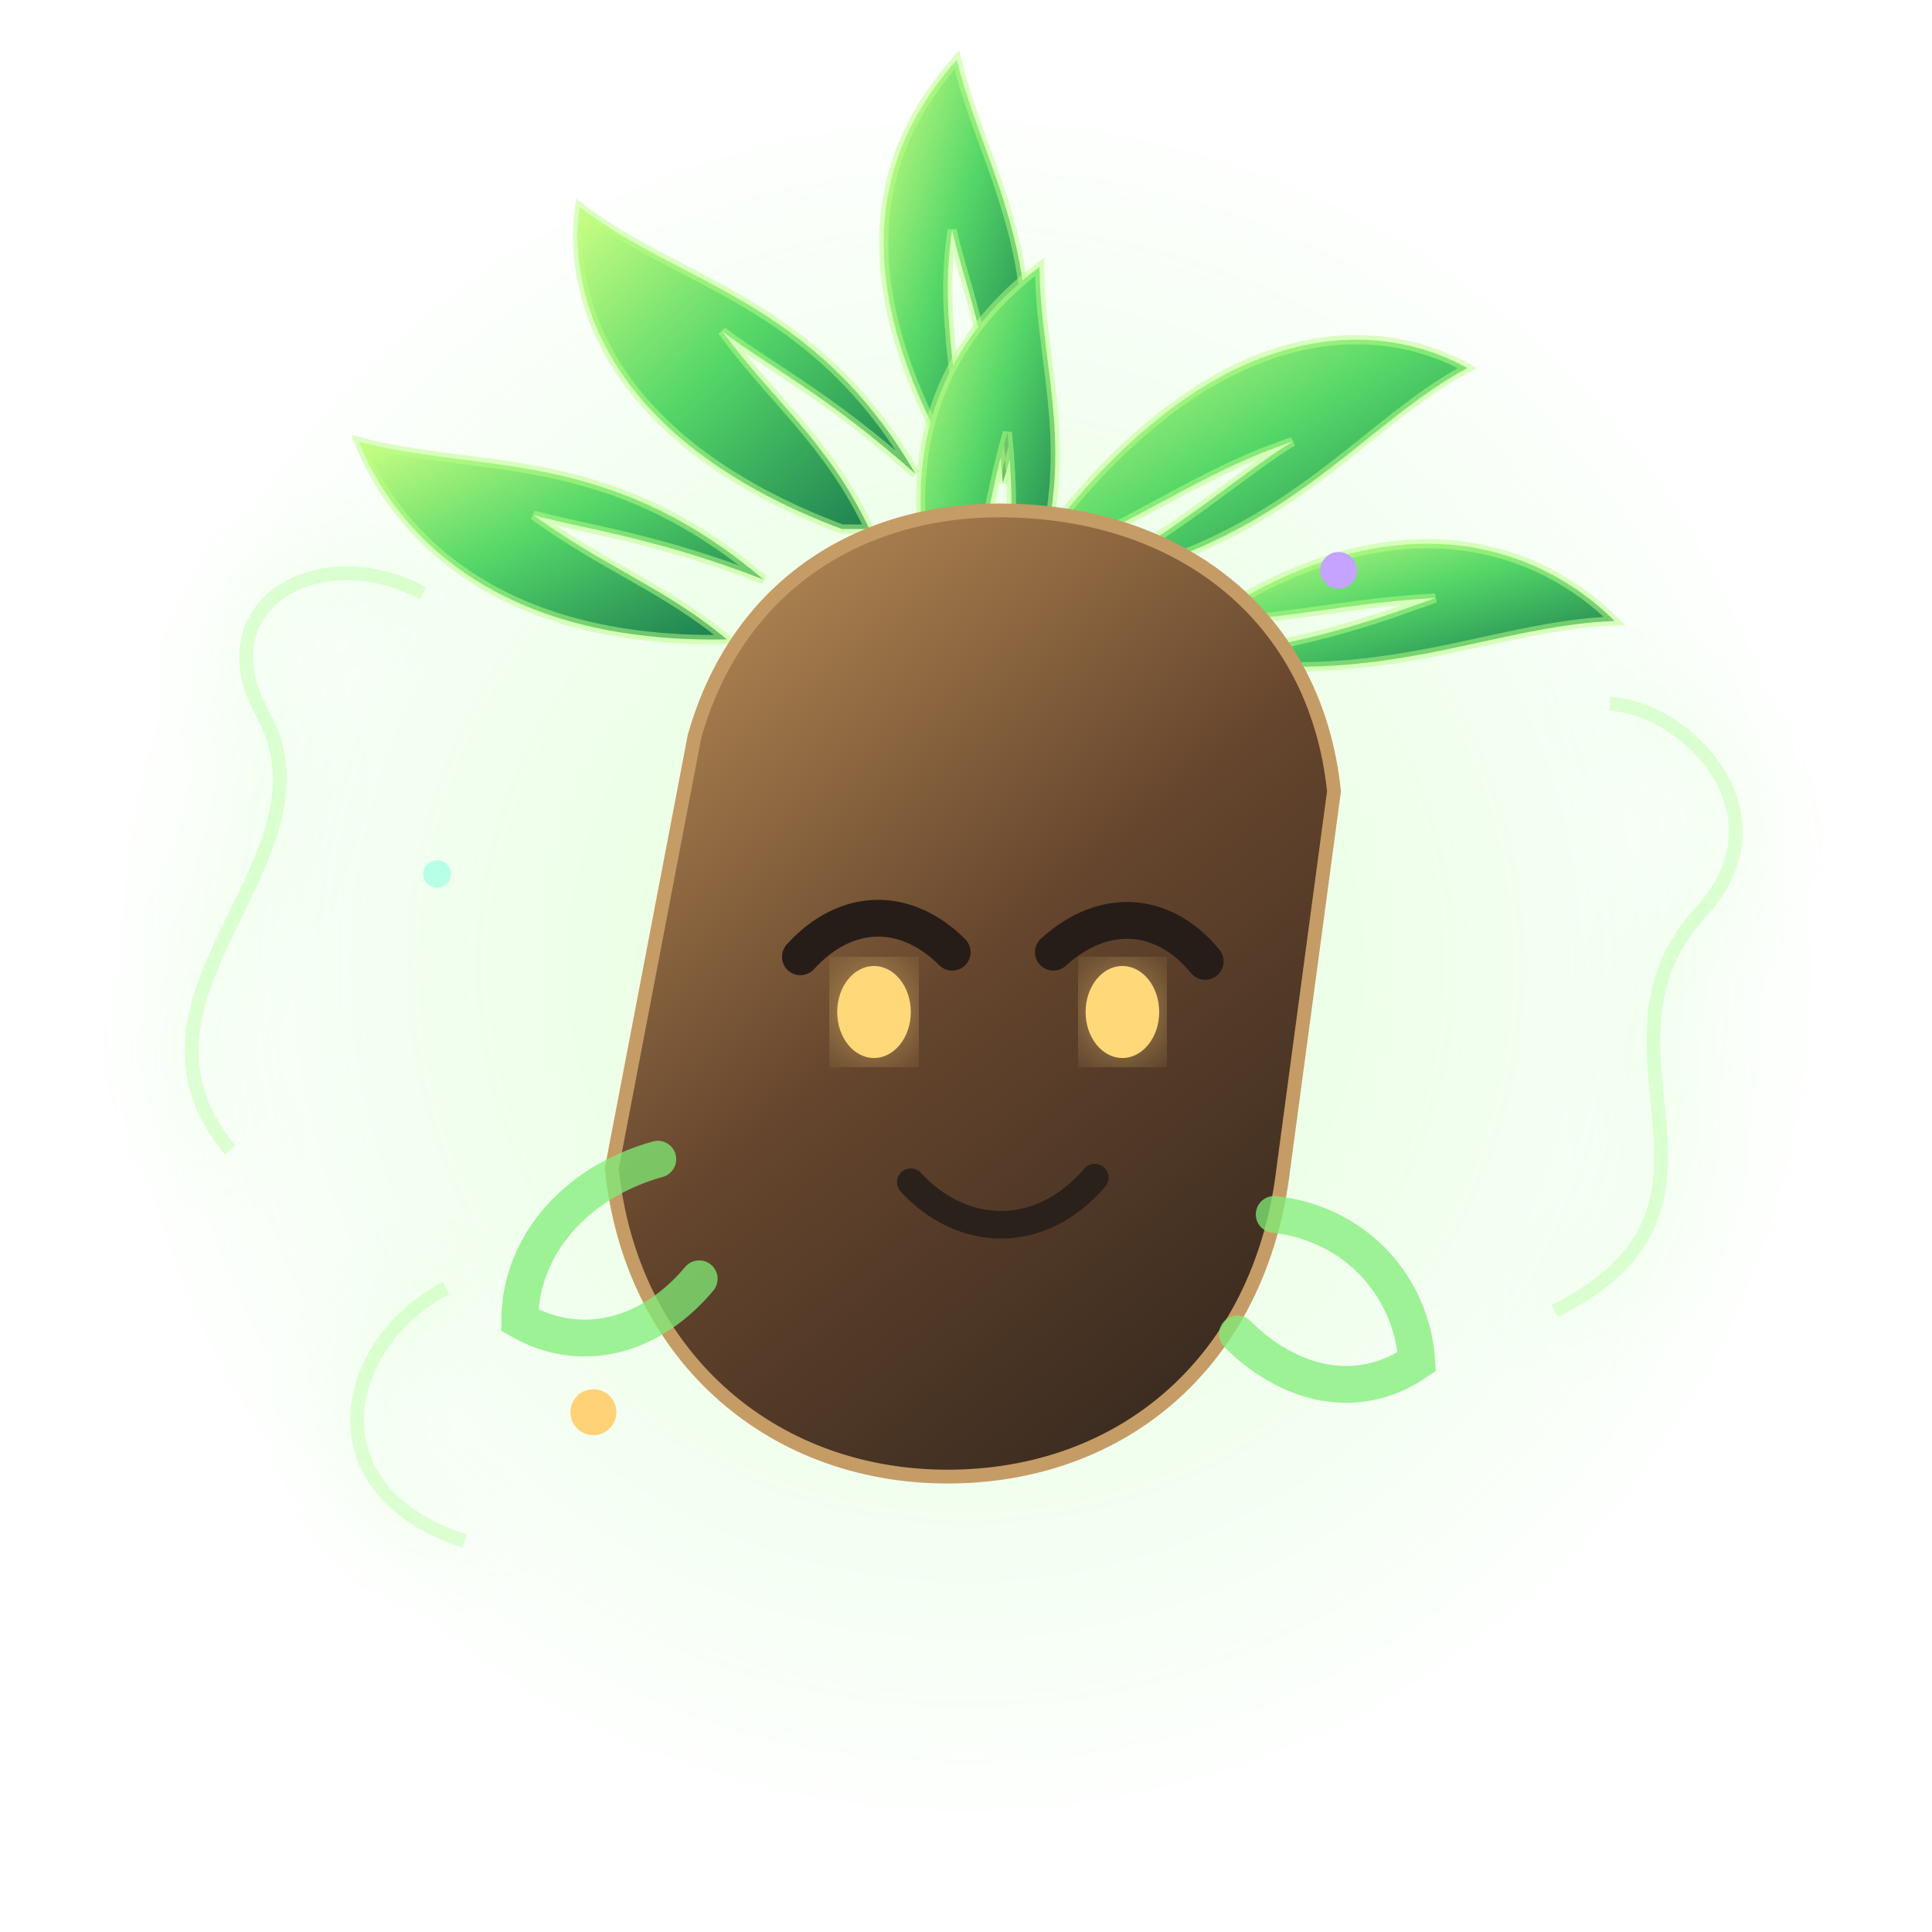
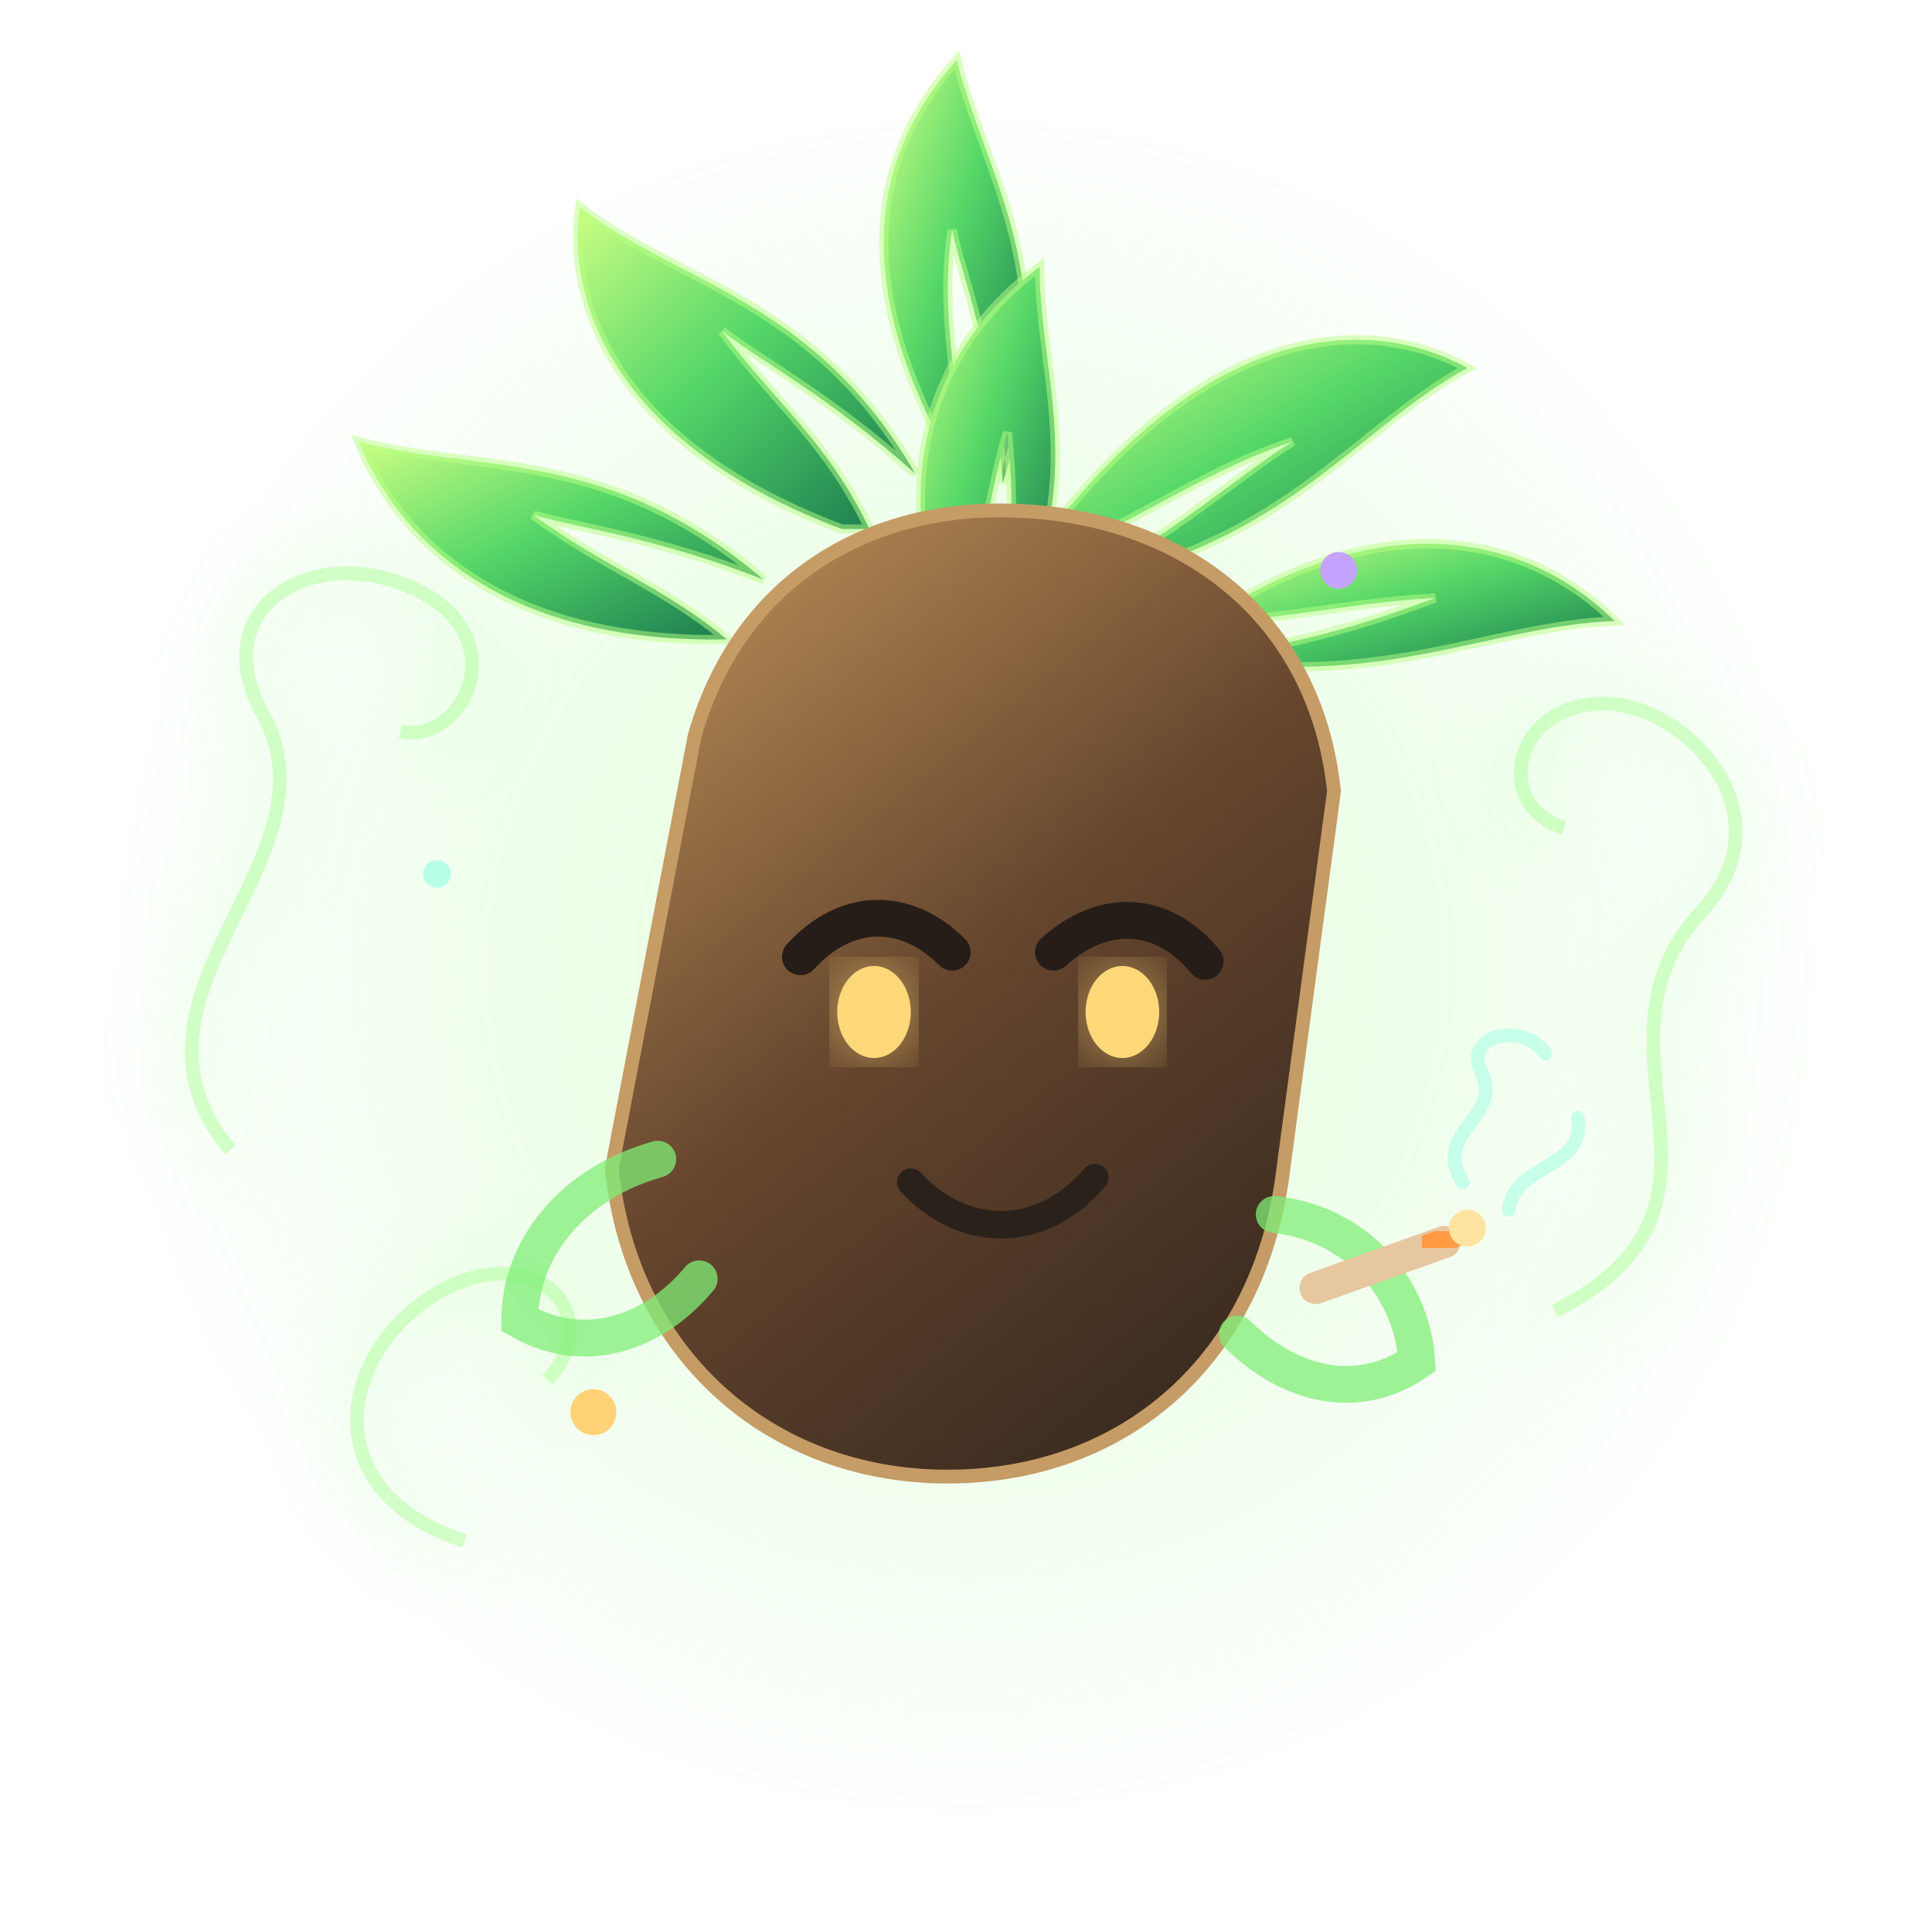
<svg xmlns="http://www.w3.org/2000/svg" viewBox="0 0 420 420" role="img" aria-labelledby="title desc">
  <defs>
    <radialGradient id="aura">
      <stop stop-color="#b5ff84" stop-opacity=".3" />
      <stop offset="1" stop-color="#75ff70" stop-opacity="0" />
    </radialGradient>
    <linearGradient id="bark" x1=".2" y1="0" x2=".8" y2="1">
      <stop stop-color="#b58a54" />
      <stop offset=".48" stop-color="#65452d" />
      <stop offset="1" stop-color="#35281e" />
    </linearGradient>
    <linearGradient id="leaf" x1="0" y1="0" x2="1" y2="1">
      <stop stop-color="#ccff83" />
      <stop offset=".45" stop-color="#55d768" />
      <stop offset="1" stop-color="#16744d" />
    </linearGradient>
    <filter id="glow">
      <feGaussianBlur stdDeviation="8" result="blur" />
      <feMerge>
        <feMergeNode in="blur" />
        <feMergeNode in="SourceGraphic" />
      </feMerge>
    </filter>
  </defs>
  <circle cx="210" cy="210" r="190" fill="url(#aura)" />
-   <g fill="none" stroke="#a8ff91" stroke-opacity=".35" stroke-width="3" filter="url(#glow)">
-     <path d="M50 250c-28-34 25-63 7-95-13-24 13-38 35-26" />
-     <path d="M338 285c46-23 4-57 32-87 19-21-3-44-20-45" />
-     <path d="M101 335c-34-11-27-43-4-55" />
+   <g fill="none" stroke="#a8ff91" stroke-opacity=".45" stroke-width="3" filter="url(#glow)">
+     <path d="M50 250c-28-34 25-63 7-95-13-24 13-38 35-26 20 11 8 33-5 30" />
+     <path d="M338 285c46-23 4-57 32-87 19-21-3-44-20-45-21-1-26 22-10 27" />
+     <path d="M101 335c-34-11-27-43-4-55 20-10 35 6 22 20" />
  </g>
  <g fill="url(#leaf)" stroke="#baff87" stroke-opacity=".5" stroke-width="2">
    <path d="M209 104C181 57 193 30 208 13c6 25 24 48 10 92-2-29-9-45-11-55-3 19 2 34 2 54z" />
    <path d="M183 115c-48-18-60-48-57-70 22 17 51 20 73 58-19-17-33-24-42-31 11 15 23 24 32 43z" />
    <path d="M231 112c35-43 68-43 88-32-24 13-39 38-84 47 23-13 36-25 46-31-18 6-30 15-50 24z" />
    <path d="M158 139c-50 1-72-23-80-43 26 7 54 1 88 30-23-9-39-11-50-14 15 11 29 16 42 27z" />
    <path d="M262 135c42-28 73-16 89 0-27 1-51 15-91 8 25-3 41-9 52-13-19 1-34 5-50 5z" />
    <path d="M205 137c-14-43 5-67 21-79 0 25 12 49-9 83 4-22 3-37 2-47-5 17-5 31-14 43z" />
  </g>
  <path d="M151 160c10-35 39-50 69-49 37 1 66 23 70 61l-11 82c-5 42-35 67-73 67-39 0-69-27-73-67z" fill="url(#bark)" stroke="#c59c66" stroke-width="3" />
-   <path d="M174 208c10-11 23-11 33-1" fill="none" stroke="#261d18" stroke-width="8" stroke-linecap="round" />
-   <path d="M229 207c11-10 24-9 33 2" fill="none" stroke="#261d18" stroke-width="8" stroke-linecap="round" />
+   <path d="M174 208c10-11 23-11 33-1M229 207c11-10 24-9 33 2" fill="none" stroke="#261d18" stroke-width="8" stroke-linecap="round" />
  <ellipse cx="190" cy="220" rx="8" ry="10" fill="#ffd879" filter="url(#glow)" />
  <ellipse cx="244" cy="220" rx="8" ry="10" fill="#ffd879" filter="url(#glow)" />
  <path d="M198 257c11 12 28 13 40-1" fill="none" stroke="#2b211b" stroke-width="6" stroke-linecap="round" />
  <path d="M143 252c-18 5-30 19-30 35 14 8 29 3 39-9M277 264c18 2 30 16 31 32-13 9-28 5-39-6" fill="none" stroke="#80ed77" stroke-opacity=".75" stroke-width="8" stroke-linecap="round" />
+   <path d="M286 280l28-10" stroke="#e7c7a0" stroke-width="7" stroke-linecap="round" />
+   <path d="M310 271l8-3" stroke="#ff9a42" stroke-width="5" stroke-linecap="round" filter="url(#glow)" />
+   <circle cx="319" cy="267" r="4" fill="#ffe3a0" filter="url(#glow)" />
+   <path d="M318 257c-7-11 9-14 4-24-4-8 9-11 14-4M328 263c1-10 17-9 15-20" fill="none" stroke="#b8ffe8" stroke-opacity=".72" stroke-width="3" stroke-linecap="round" />
  <circle cx="129" cy="307" r="5" fill="#ffd278" />
  <circle cx="291" cy="124" r="4" fill="#c4a4ff" />
  <circle cx="95" cy="190" r="3" fill="#b8ffe8" />
</svg>
